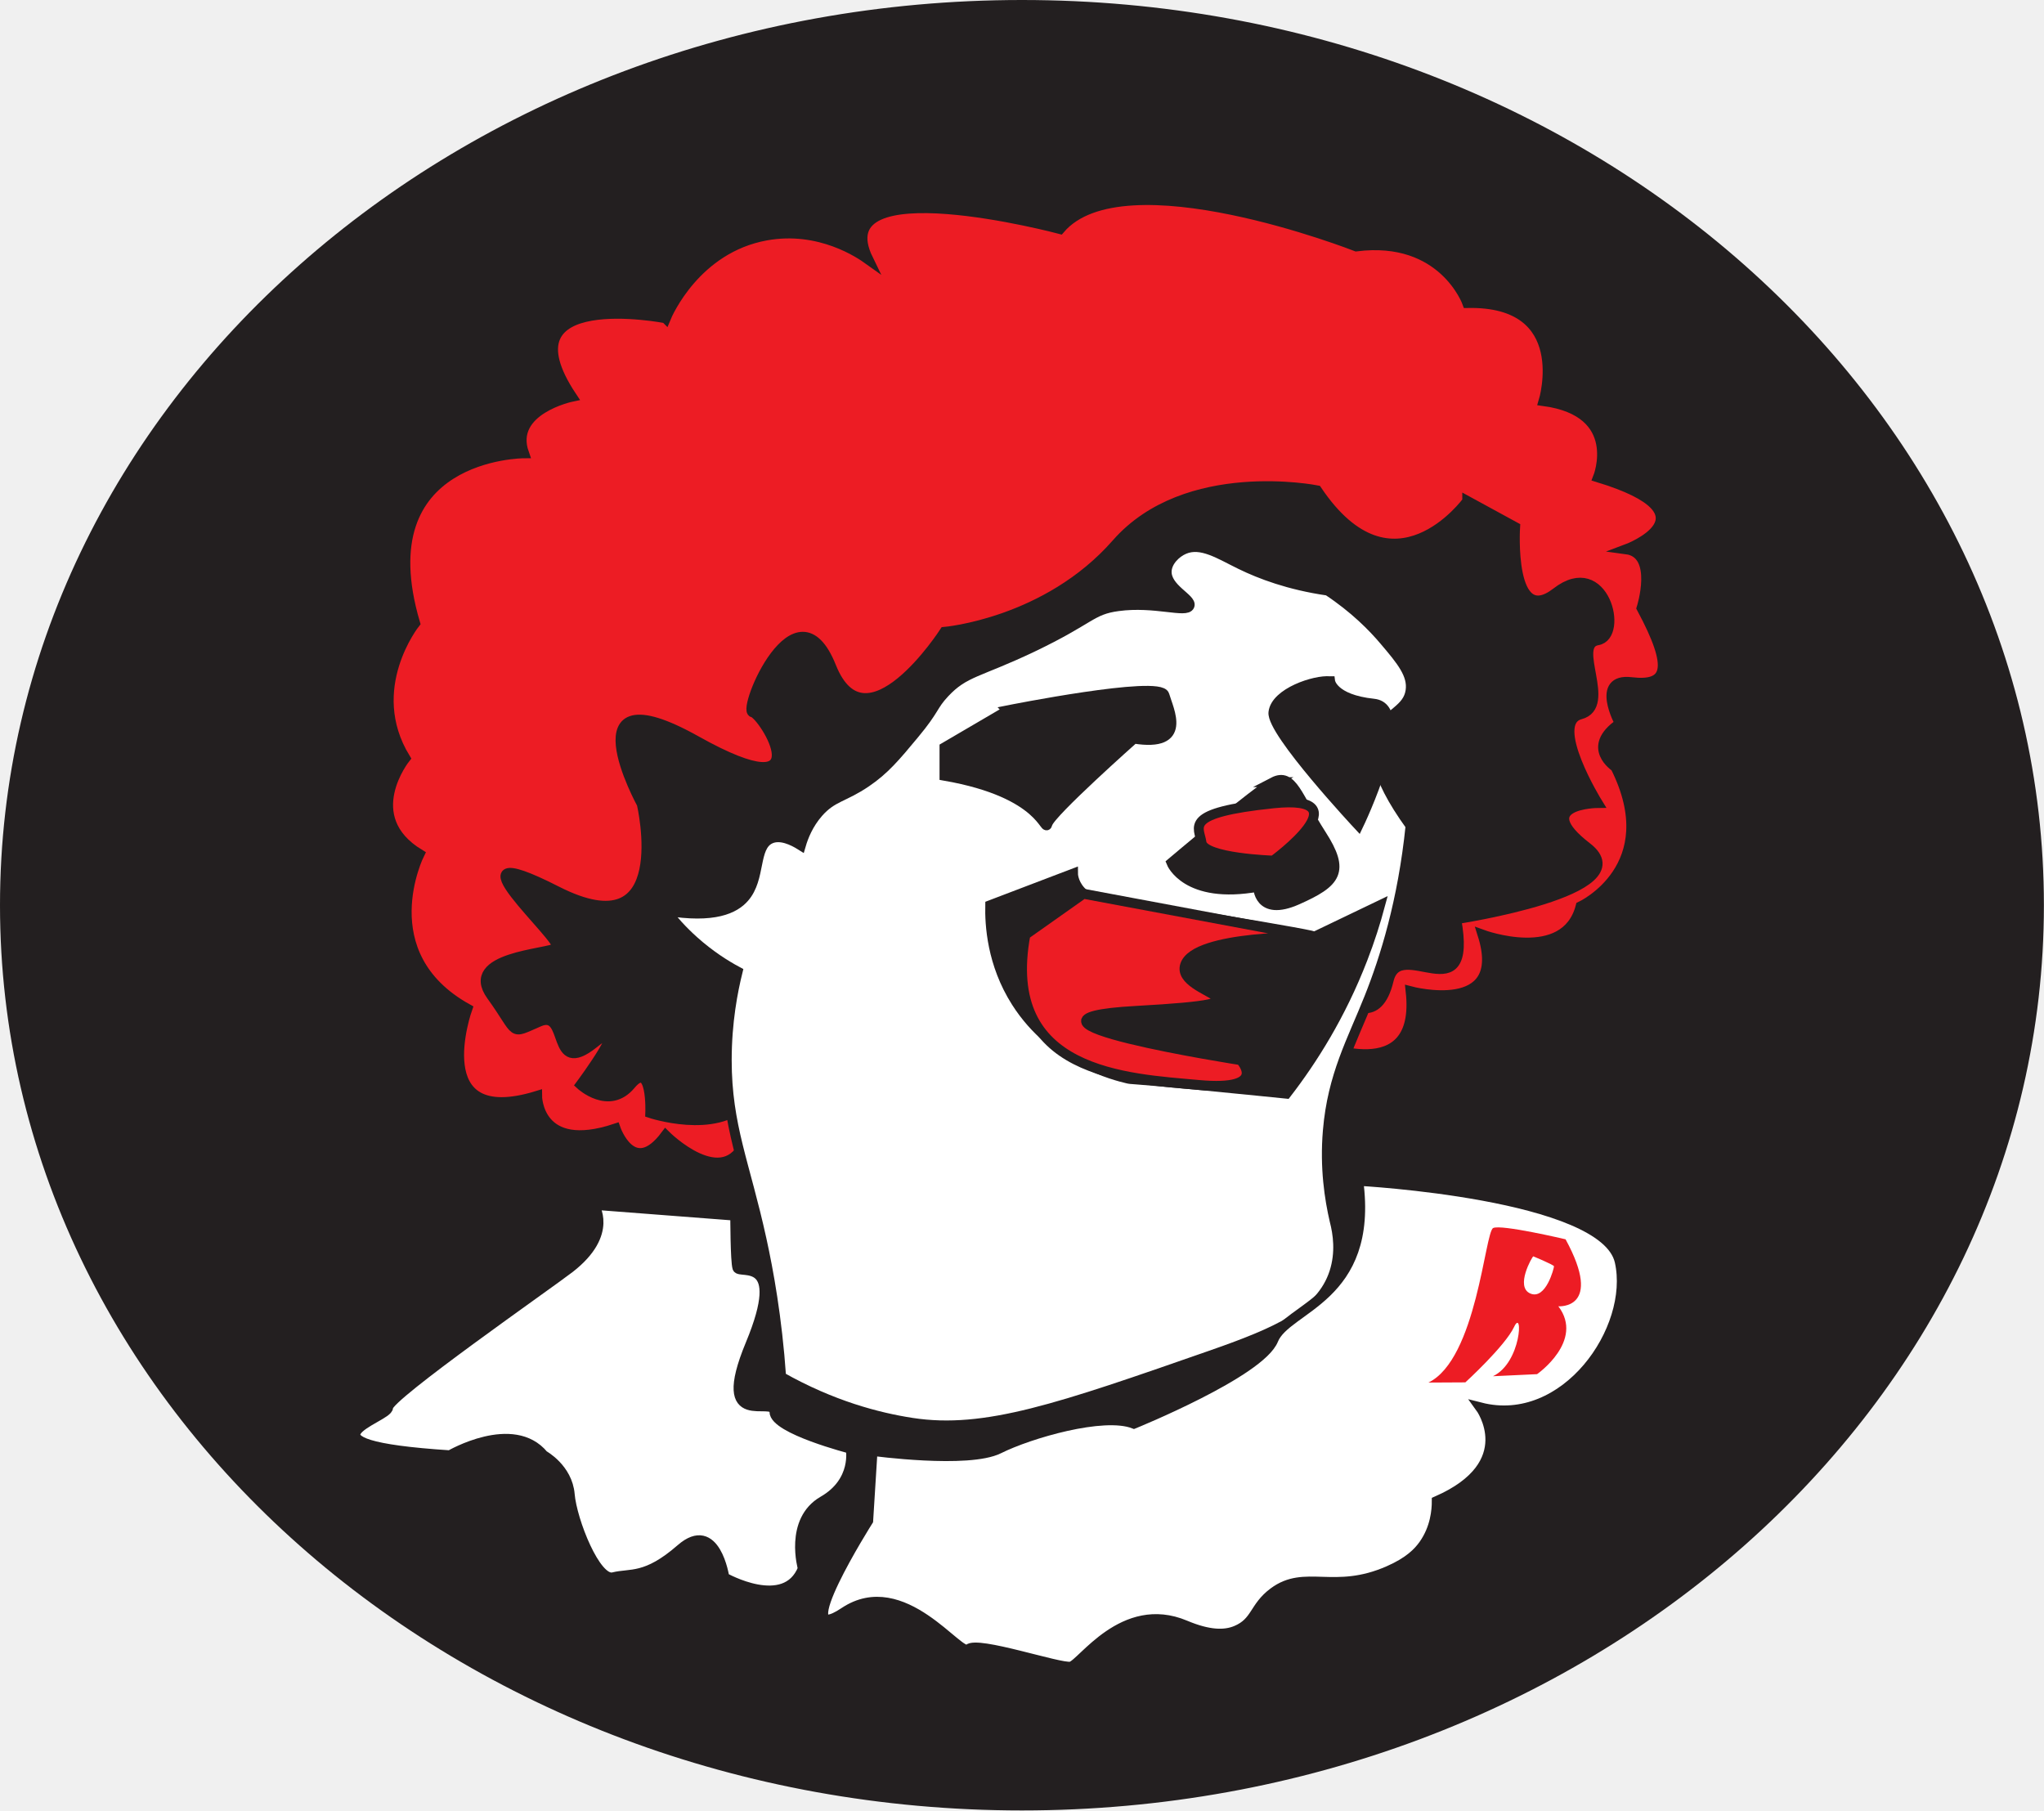
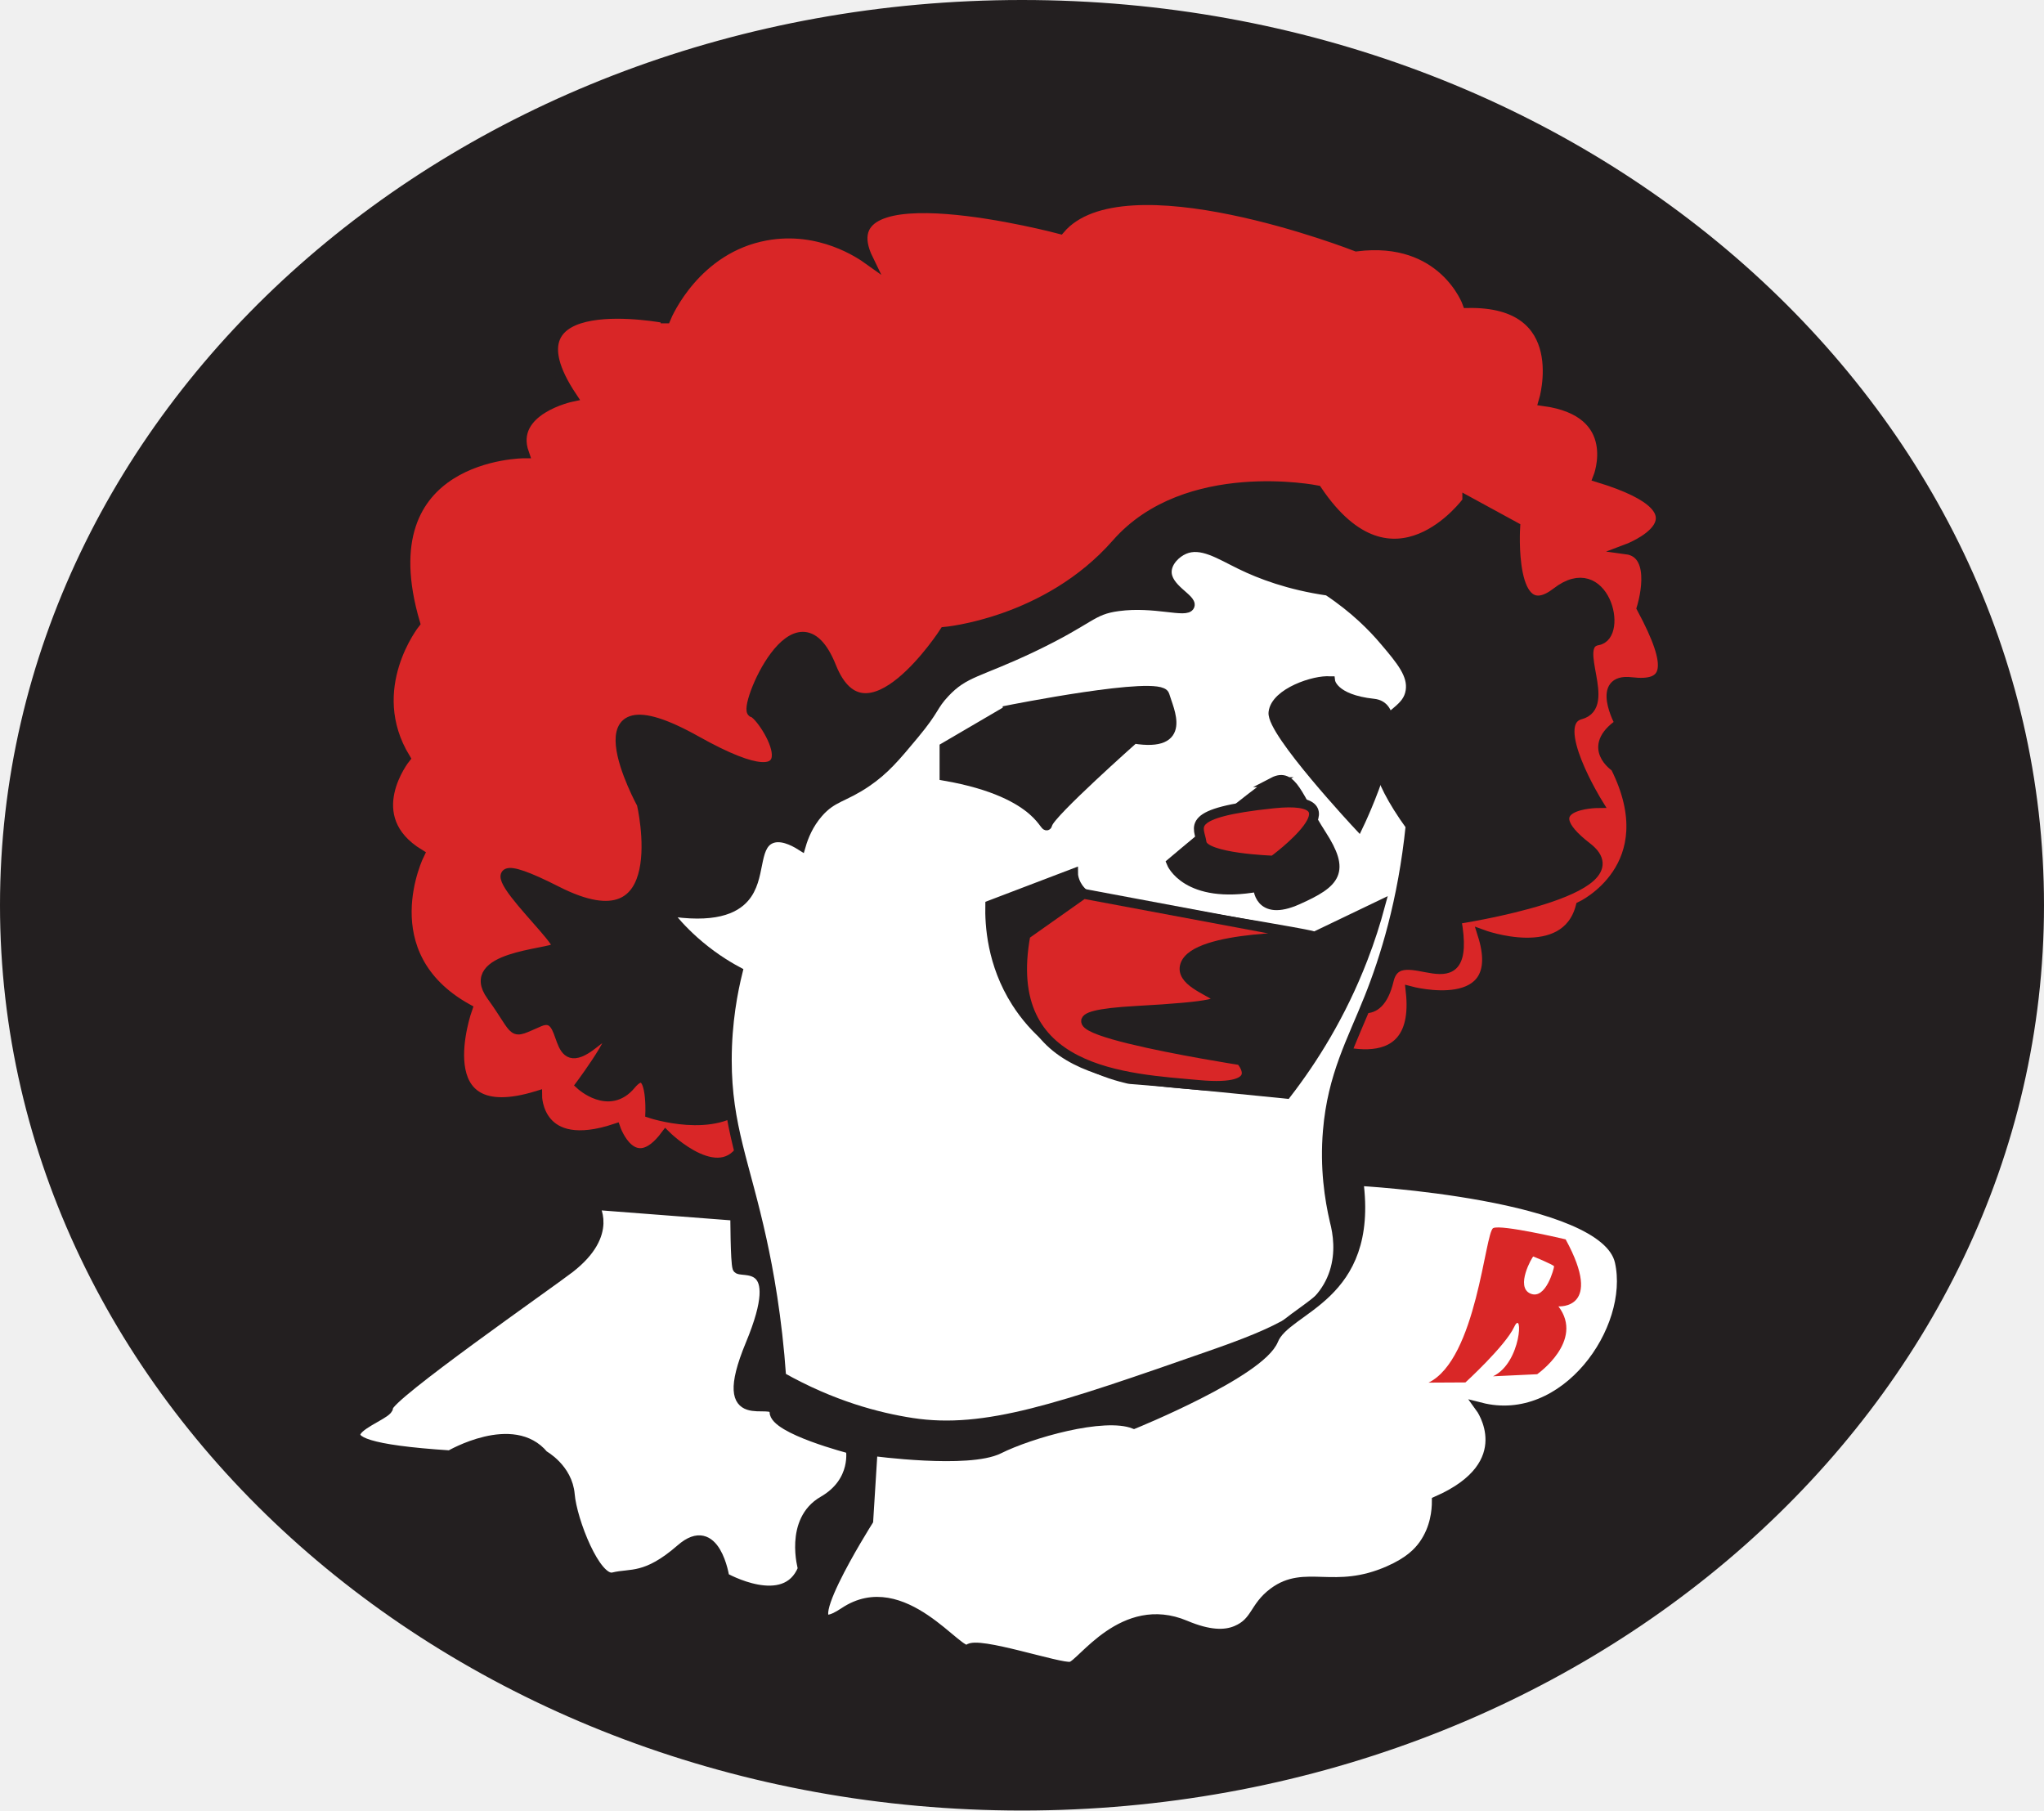
- <svg xmlns="http://www.w3.org/2000/svg" id="Layer_1" version="1.1" viewBox="0 0 206.61 183">
+ <svg xmlns="http://www.w3.org/2000/svg" id="Layer_1" version="1.1" viewBox="0 0 206.6 183">
  <defs>
    <style>
-       .st0, .st1 {
-         fill: #ed1c24;
+       .st0 {
+         fill: #231f20;
      }

-       .st2, .st3 {
-         fill: #fff;
-       }
- 
-       .st3, .st1, .st4 {
+       .st0, .st1, .st2 {
        stroke: #231f20;
        stroke-miterlimit: 10;
      }

-       .st4 {
-         fill: #231f20;
+       .st1 {
+         fill: #fff;
+       }
+ 
+       .st2 {
+         fill: #d92627;
+       }
+ 
+       .st3 {
+         fill: #d92727;
      }
    </style>
  </defs>
-   <ellipse class="st4" cx="103.3" cy="91.5" rx="102.8" ry="91" />
-   <path class="st1" d="M67.28,32.17s-16.95-3.3-9.47,7.93c0,0-6.39,1.32-4.84,5.72,0,0-16.07,0-11.01,17.17,0,0-5.28,6.61-.99,13.65,0,0-4.74,5.94,1.43,9.69,0,0-5.06,10.13,4.84,15.63,0,0-4.4,12.33,7.05,8.81,0,0,0,5.94,7.93,3.3,0,0,1.76,5.1,5.06.68,0,0,5.94,5.93,8.15.42,2.2-5.5,57.69-9.69,57.69-9.69,0,0,10.57,4.62,9.47-5.28,0,0,9.91,2.64,7.27-5.72,0,0,8.37,3.08,9.91-2.86,0,0,8.59-3.96,3.52-14.09,0,0-3.08-1.98.44-4.4,0,0-2.53-4.62,1.16-4.18s4.35-1.32,1.04-7.49c0,0,1.76-5.5-1.54-5.94,0,0,9.47-3.52-2.86-7.27,0,0,2.64-6.61-5.5-7.71,0,0,3.08-10.13-7.71-9.91,0,0-2.42-6.83-11.23-5.72,0,0-23.56-9.25-29.94-1.76,0,0-24-6.39-19.38,3.08-.77-.55-4.89-3.42-10.35-2.42-7.07,1.29-9.93,7.88-10.13,8.37Z" />
-   <path class="st4" d="M148.31,50.66s-7.49,10.35-15.19-1.1c0,0-13.21-2.65-20.26,5.39s-17.39,8.92-17.39,8.92c0,0-7.93,12.33-11.45,3.52s-9.03,4.4-7.93,4.62,7.27,10.13-5.72,2.86-5.5,6.39-5.5,6.39c0,0,3.52,14.97-8.59,8.81s.88,5.06,0,5.72-9.47.88-6.61,4.84,1.76,3.96,4.84,2.64,1.1,5.72,5.5,2.2-1.32,4.18-1.32,4.18c0,0,2.86,2.64,5.06,0s1.98,2.86,1.98,2.86c0,0,6.61,2.2,9.69-1.1s60.99-10.13,60.99-10.13c0,0,2.86,2.42,3.96-2.2s8.59,3.52,6.83-6.17c0,0,18.94-2.86,13.21-7.27s1.08-4.47,1.08-4.47c0,0-5.01-8.09-1.74-8.96s-.93-7.05,1.74-7.49.68-8.59-4.16-4.84-4.18-6.61-4.18-6.61l-4.84-2.64Z" />
-   <path class="st3" d="M78.95,139.17c5.15,2.91,9.79,4.12,13.24,4.65,7.41,1.14,14.96-1.5,30.07-6.77,6.83-2.38,11.28-4.31,12.62-8.45.64-1.99.37-3.9.02-5.23-.5-2.16-1-5.32-.68-9.08.47-5.6,2.46-9.1,4.18-13.43,1.59-3.98,3.4-9.76,4.18-17.39-3.82-5.27-3.89-8.08-3.08-9.69.88-1.75,2.8-2.06,3.08-3.96.24-1.63-.92-3.04-2.64-5.06-1.17-1.39-3.02-3.27-5.72-5.06-3.95-.57-6.84-1.68-8.81-2.64-2.12-1.03-3.99-2.29-5.72-1.54-.84.36-1.71,1.23-1.76,2.2-.09,1.77,2.57,2.79,2.31,3.5-.29.79-3.51-.45-7.21.05-2.78.37-2.69,1.29-8.7,4.16-5.49,2.61-6.82,2.44-8.86,4.62-1.25,1.34-.92,1.59-3.08,4.18-1.87,2.25-2.98,3.58-4.84,4.84-2.3,1.56-3.4,1.44-4.84,3.08-1.01,1.16-1.5,2.41-1.76,3.3-.81-.51-2.08-1.12-3.08-.66-1.74.8-.93,3.99-2.64,5.94-.97,1.11-3.02,2.14-7.93,1.32.72.94,1.66,2.01,2.86,3.08,1.58,1.41,3.13,2.4,4.4,3.08-.48,1.94-1.1,5.07-1.1,8.94,0,6.67,1.84,10.45,3.52,18.14.69,3.14,1.56,7.88,1.98,13.87Z" />
-   <path class="st4" d="M101.85,71.8s15.41-3.08,15.85-1.54,2.42,5.28-3.08,4.4c0,0-8.44,7.49-8.73,8.59s-.29-3.08-10.42-4.84v-2.86l6.39-3.74Z" />
-   <path class="st4" d="M134.44,68.86c-1.54-.15-5.5,1.17-5.72,3.15s8.59,11.41,8.59,11.41c0,0,5.72-11.85,1.54-12.29s-4.4-2.27-4.4-2.27Z" />
-   <path class="st4" d="M128.71,79.06c-1.76.92-10.3,8.15-10.3,8.15,0,0,1.49,3.74,8.76,2.42,0,0,0,3.08,3.96,1.32s4.84-2.86,2.42-6.61-2.89-6.3-4.85-5.28Z" />
-   <path class="st1" d="M128.71,86.99s9.24-6.75,0-5.79-7.48,2.37-7.26,3.97,7.26,1.82,7.26,1.82Z" />
-   <path class="st4" d="M132.82,94.7c1.62,0-18.42-3.2-18.42-3.2-5.94.32-5.94-3.19-5.94-3.19l-8.37,3.19c-.04,1.95.16,5.91,2.64,9.8,3.77,5.92,10.06,7.43,11.23,7.71.5.12-.04-.03,7.21.66,4.13.4,8.86.88,8.86.88h0c2.64-3.42,5.51-7.95,7.71-13.65.73-1.88,1.3-3.69,1.76-5.4-2.23,1.07-4.46,2.13-6.68,3.2Z" />
-   <path class="st1" d="M103.65,94.48l5.86-4.14,23.3,4.36s-12.04-.22-13.02,2.86c-.99,3.08,10.9,3.74-4.95,4.62s10.57,4.98,10.57,4.98c0,0,2.97,3.17-4.24,2.51s-20.13-1.1-17.52-15.19Z" />
-   <path class="st3" d="M137.3,119.36s24.88,1.32,26.42,8.15c1.54,6.83-5.5,16.95-14.09,14.75,0,0,4.18,5.72-4.4,9.47,0,.92-.14,2.73-1.32,4.4-.56.79-1.48,1.74-3.53,2.64-5.53,2.44-8.45-.2-11.66,2.2-1.98,1.48-1.72,2.99-3.77,3.85-1.15.48-2.73.48-5.15-.54-6.27-2.64-10.46,3.96-11.56,4.18-1.1.22-9.47-2.64-10.35-1.76-.88.88-6.61-7.71-12.55-3.74-5.94,3.96,2.42-9.25,2.42-9.25l.44-7.05s9.69,1.32,12.77-.22c3.08-1.54,10.57-3.73,13.65-2.53,0,0,12.76-5.18,14.09-8.48,1.33-3.3,10.18-4.17,8.59-16.07Z" />
-   <path class="st3" d="M60.01,121.78s2.1,2.87-2.42,6.39c-1.98,1.54-18.44,12.99-18.36,14.09.08,1.1-10.71,3.74,6.25,4.84,0,0,6.39-3.74,9.47,0,0,0,2.42,1.32,2.64,3.96.22,2.64,2.64,8.81,4.4,8.37s3.3.22,6.83-2.86c3.52-3.08,4.4,2.88,4.4,2.88,0,0,6.17,3.5,7.93-.9,0,0-1.4-4.84,2.05-6.83,3.45-1.98,2.79-5.28,2.79-5.28,0,0-7.71-1.98-7.71-3.74s-6.17,2.2-2.42-6.83-1.1-7.05-1.32-7.71-.22-5.28-.22-5.28l-14.31-1.1Z" />
-   <g>
-     <path class="st0" d="M150.93,124.13c-.84.42-1.67,13.26-6.54,15.62l3.73-.02s4.02-3.67,4.93-5.61c.91-1.94.76,3.61-2.14,4.99l4.46-.21s4.81-3.36,2.15-6.86c0,0,4.62.36.73-6.77,0,0-6.52-1.54-7.32-1.14Z" />
-     <path class="st2" d="M154.98,127c-.1.02-1.86,3.08-.29,3.75s2.4-2.6,2.39-2.75-2.1-1.01-2.1-1.01Z" />
-   </g>
+   <ellipse class="st0" cx="103.3" cy="91.5" rx="102.8" ry="91" />
+   <path class="st2" d="M67.28,32.17s-16.95-3.3-9.47,7.93c0,0-6.39,1.32-4.84,5.72,0,0-16.07,0-11.01,17.17,0,0-5.28,6.61-.99,13.65,0,0-4.74,5.94,1.43,9.69,0,0-5.06,10.13,4.84,15.63,0,0-4.4,12.33,7.05,8.81,0,0,0,5.94,7.93,3.3,0,0,1.76,5.1,5.06.68,0,0,5.94,5.93,8.15.42,2.2-5.5,57.69-9.69,57.69-9.69,0,0,10.57,4.62,9.47-5.28,0,0,9.91,2.64,7.27-5.72,0,0,8.37,3.08,9.91-2.86,0,0,8.59-3.96,3.52-14.09,0,0-3.08-1.98.44-4.4,0,0-2.53-4.62,1.16-4.18s4.35-1.32,1.04-7.49c0,0,1.76-5.5-1.54-5.94,0,0,9.47-3.52-2.86-7.27,0,0,2.64-6.61-5.5-7.71,0,0,3.08-10.13-7.71-9.91,0,0-2.42-6.83-11.23-5.72,0,0-23.56-9.25-29.94-1.76,0,0-24-6.39-19.38,3.08-.77-.55-4.89-3.42-10.35-2.42-7.07,1.29-9.93,7.88-10.13,8.37h-.01Z" />
+   <path class="st0" d="M148.31,50.66s-7.49,10.35-15.19-1.1c0,0-13.21-2.65-20.26,5.39s-17.39,8.92-17.39,8.92c0,0-7.93,12.33-11.45,3.52s-9.03,4.4-7.93,4.62,7.27,10.13-5.72,2.86-5.5,6.39-5.5,6.39c0,0,3.52,14.97-8.59,8.81s.88,5.06,0,5.72-9.47.88-6.61,4.84,1.76,3.96,4.84,2.64,1.1,5.72,5.5,2.2-1.32,4.18-1.32,4.18c0,0,2.86,2.64,5.06,0s1.98,2.86,1.98,2.86c0,0,6.61,2.2,9.69-1.1s60.99-10.13,60.99-10.13c0,0,2.86,2.42,3.96-2.2s8.59,3.52,6.83-6.17c0,0,18.94-2.86,13.21-7.27s1.08-4.47,1.08-4.47c0,0-5.01-8.09-1.74-8.96s-.93-7.05,1.74-7.49.68-8.59-4.16-4.84-4.18-6.61-4.18-6.61l-4.84-2.64v.03Z" />
+   <path class="st1" d="M78.95,139.17c5.15,2.91,9.79,4.12,13.24,4.65,7.41,1.14,14.96-1.5,30.07-6.77,6.83-2.38,11.28-4.31,12.62-8.45.64-1.99.37-3.9.02-5.23-.5-2.16-1-5.32-.68-9.08.47-5.6,2.46-9.1,4.18-13.43,1.59-3.98,3.4-9.76,4.18-17.39-3.82-5.27-3.89-8.08-3.08-9.69.88-1.75,2.8-2.06,3.08-3.96.24-1.63-.92-3.04-2.64-5.06-1.17-1.39-3.02-3.27-5.72-5.06-3.95-.57-6.84-1.68-8.81-2.64-2.12-1.03-3.99-2.29-5.72-1.54-.84.36-1.71,1.23-1.76,2.2-.09,1.77,2.57,2.79,2.31,3.5-.29.79-3.51-.45-7.21.05-2.78.37-2.69,1.29-8.7,4.16-5.49,2.61-6.82,2.44-8.86,4.62-1.25,1.34-.92,1.59-3.08,4.18-1.87,2.25-2.98,3.58-4.84,4.84-2.3,1.56-3.4,1.44-4.84,3.08-1.01,1.16-1.5,2.41-1.76,3.3-.81-.51-2.08-1.12-3.08-.66-1.74.8-.93,3.99-2.64,5.94-.97,1.11-3.02,2.14-7.93,1.32.72.94,1.66,2.01,2.86,3.08,1.58,1.41,3.13,2.4,4.4,3.08-.48,1.94-1.1,5.07-1.1,8.94,0,6.67,1.84,10.45,3.52,18.14.69,3.14,1.56,7.88,1.98,13.87h0Z" />
+   <path class="st0" d="M101.85,71.8s15.41-3.08,15.85-1.54,2.42,5.28-3.08,4.4c0,0-8.44,7.49-8.73,8.59s-.29-3.08-10.42-4.84v-2.86l6.39-3.74h-.01Z" />
+   <path class="st0" d="M134.44,68.86c-1.54-.15-5.5,1.17-5.72,3.15s8.59,11.41,8.59,11.41c0,0,5.72-11.85,1.54-12.29s-4.4-2.27-4.4-2.27h0Z" />
+   <path class="st0" d="M128.71,79.06c-1.76.92-10.3,8.15-10.3,8.15,0,0,1.49,3.74,8.76,2.42,0,0,0,3.08,3.96,1.32,3.96-1.76,4.84-2.86,2.42-6.61s-2.89-6.3-4.85-5.28h.01Z" />
+   <path class="st2" d="M128.71,86.99s9.24-6.75,0-5.79-7.48,2.37-7.26,3.97,7.26,1.82,7.26,1.82Z" />
+   <path class="st0" d="M132.82,94.7c1.62,0-18.42-3.2-18.42-3.2-5.94.32-5.94-3.19-5.94-3.19l-8.37,3.19c-.04,1.95.16,5.91,2.64,9.8,3.77,5.92,10.06,7.43,11.23,7.71.5.12-.04-.03,7.21.66,4.13.4,8.86.88,8.86.88h0c2.64-3.42,5.51-7.95,7.71-13.65.73-1.88,1.3-3.69,1.76-5.4-2.23,1.07-4.46,2.13-6.68,3.2Z" />
+   <path class="st2" d="M103.65,94.48l5.86-4.14,23.3,4.36s-12.04-.22-13.02,2.86c-.99,3.08,10.9,3.74-4.95,4.62s10.57,4.98,10.57,4.98c0,0,2.97,3.17-4.24,2.51s-20.13-1.1-17.52-15.19Z" />
+   <path class="st1" d="M137.3,119.36s24.88,1.32,26.42,8.15c1.54,6.83-5.5,16.95-14.09,14.75,0,0,4.18,5.72-4.4,9.47,0,.92-.14,2.73-1.32,4.4-.56.79-1.48,1.74-3.53,2.64-5.53,2.44-8.45-.2-11.66,2.2-1.98,1.48-1.72,2.99-3.77,3.85-1.15.48-2.73.48-5.15-.54-6.27-2.64-10.46,3.96-11.56,4.18-1.1.22-9.47-2.64-10.35-1.76s-6.61-7.71-12.55-3.74c-5.94,3.96,2.42-9.25,2.42-9.25l.44-7.05s9.69,1.32,12.77-.22c3.08-1.54,10.57-3.73,13.65-2.53,0,0,12.76-5.18,14.09-8.48s10.18-4.17,8.59-16.07Z" />
+   <path class="st1" d="M60.01,121.78s2.1,2.87-2.42,6.39c-1.98,1.54-18.44,12.99-18.36,14.09.08,1.1-10.71,3.74,6.25,4.84,0,0,6.39-3.74,9.47,0,0,0,2.42,1.32,2.64,3.96s2.64,8.81,4.4,8.37,3.3.22,6.83-2.86c3.52-3.08,4.4,2.88,4.4,2.88,0,0,6.17,3.5,7.93-.9,0,0-1.4-4.84,2.05-6.83,3.45-1.98,2.79-5.28,2.79-5.28,0,0-7.71-1.98-7.71-3.74s-6.17,2.2-2.42-6.83-1.1-7.05-1.32-7.71-.22-5.28-.22-5.28c0,0-14.31-1.1-14.31-1.1Z" />
+   <path class="st3" d="M158.25,125.27s-6.52-1.54-7.32-1.14c-.84.42-1.67,13.26-6.54,15.62l3.73-.02s4.02-3.67,4.93-5.61c.91-1.94.76,3.61-2.14,4.99l4.46-.21s4.81-3.36,2.15-6.86c0,0,4.62.36.73-6.77ZM154.69,130.75c-1.57-.67.19-3.73.29-3.75h0s2.09.85,2.1,1c.01.15-.82,3.42-2.39,2.75Z" />
</svg>
